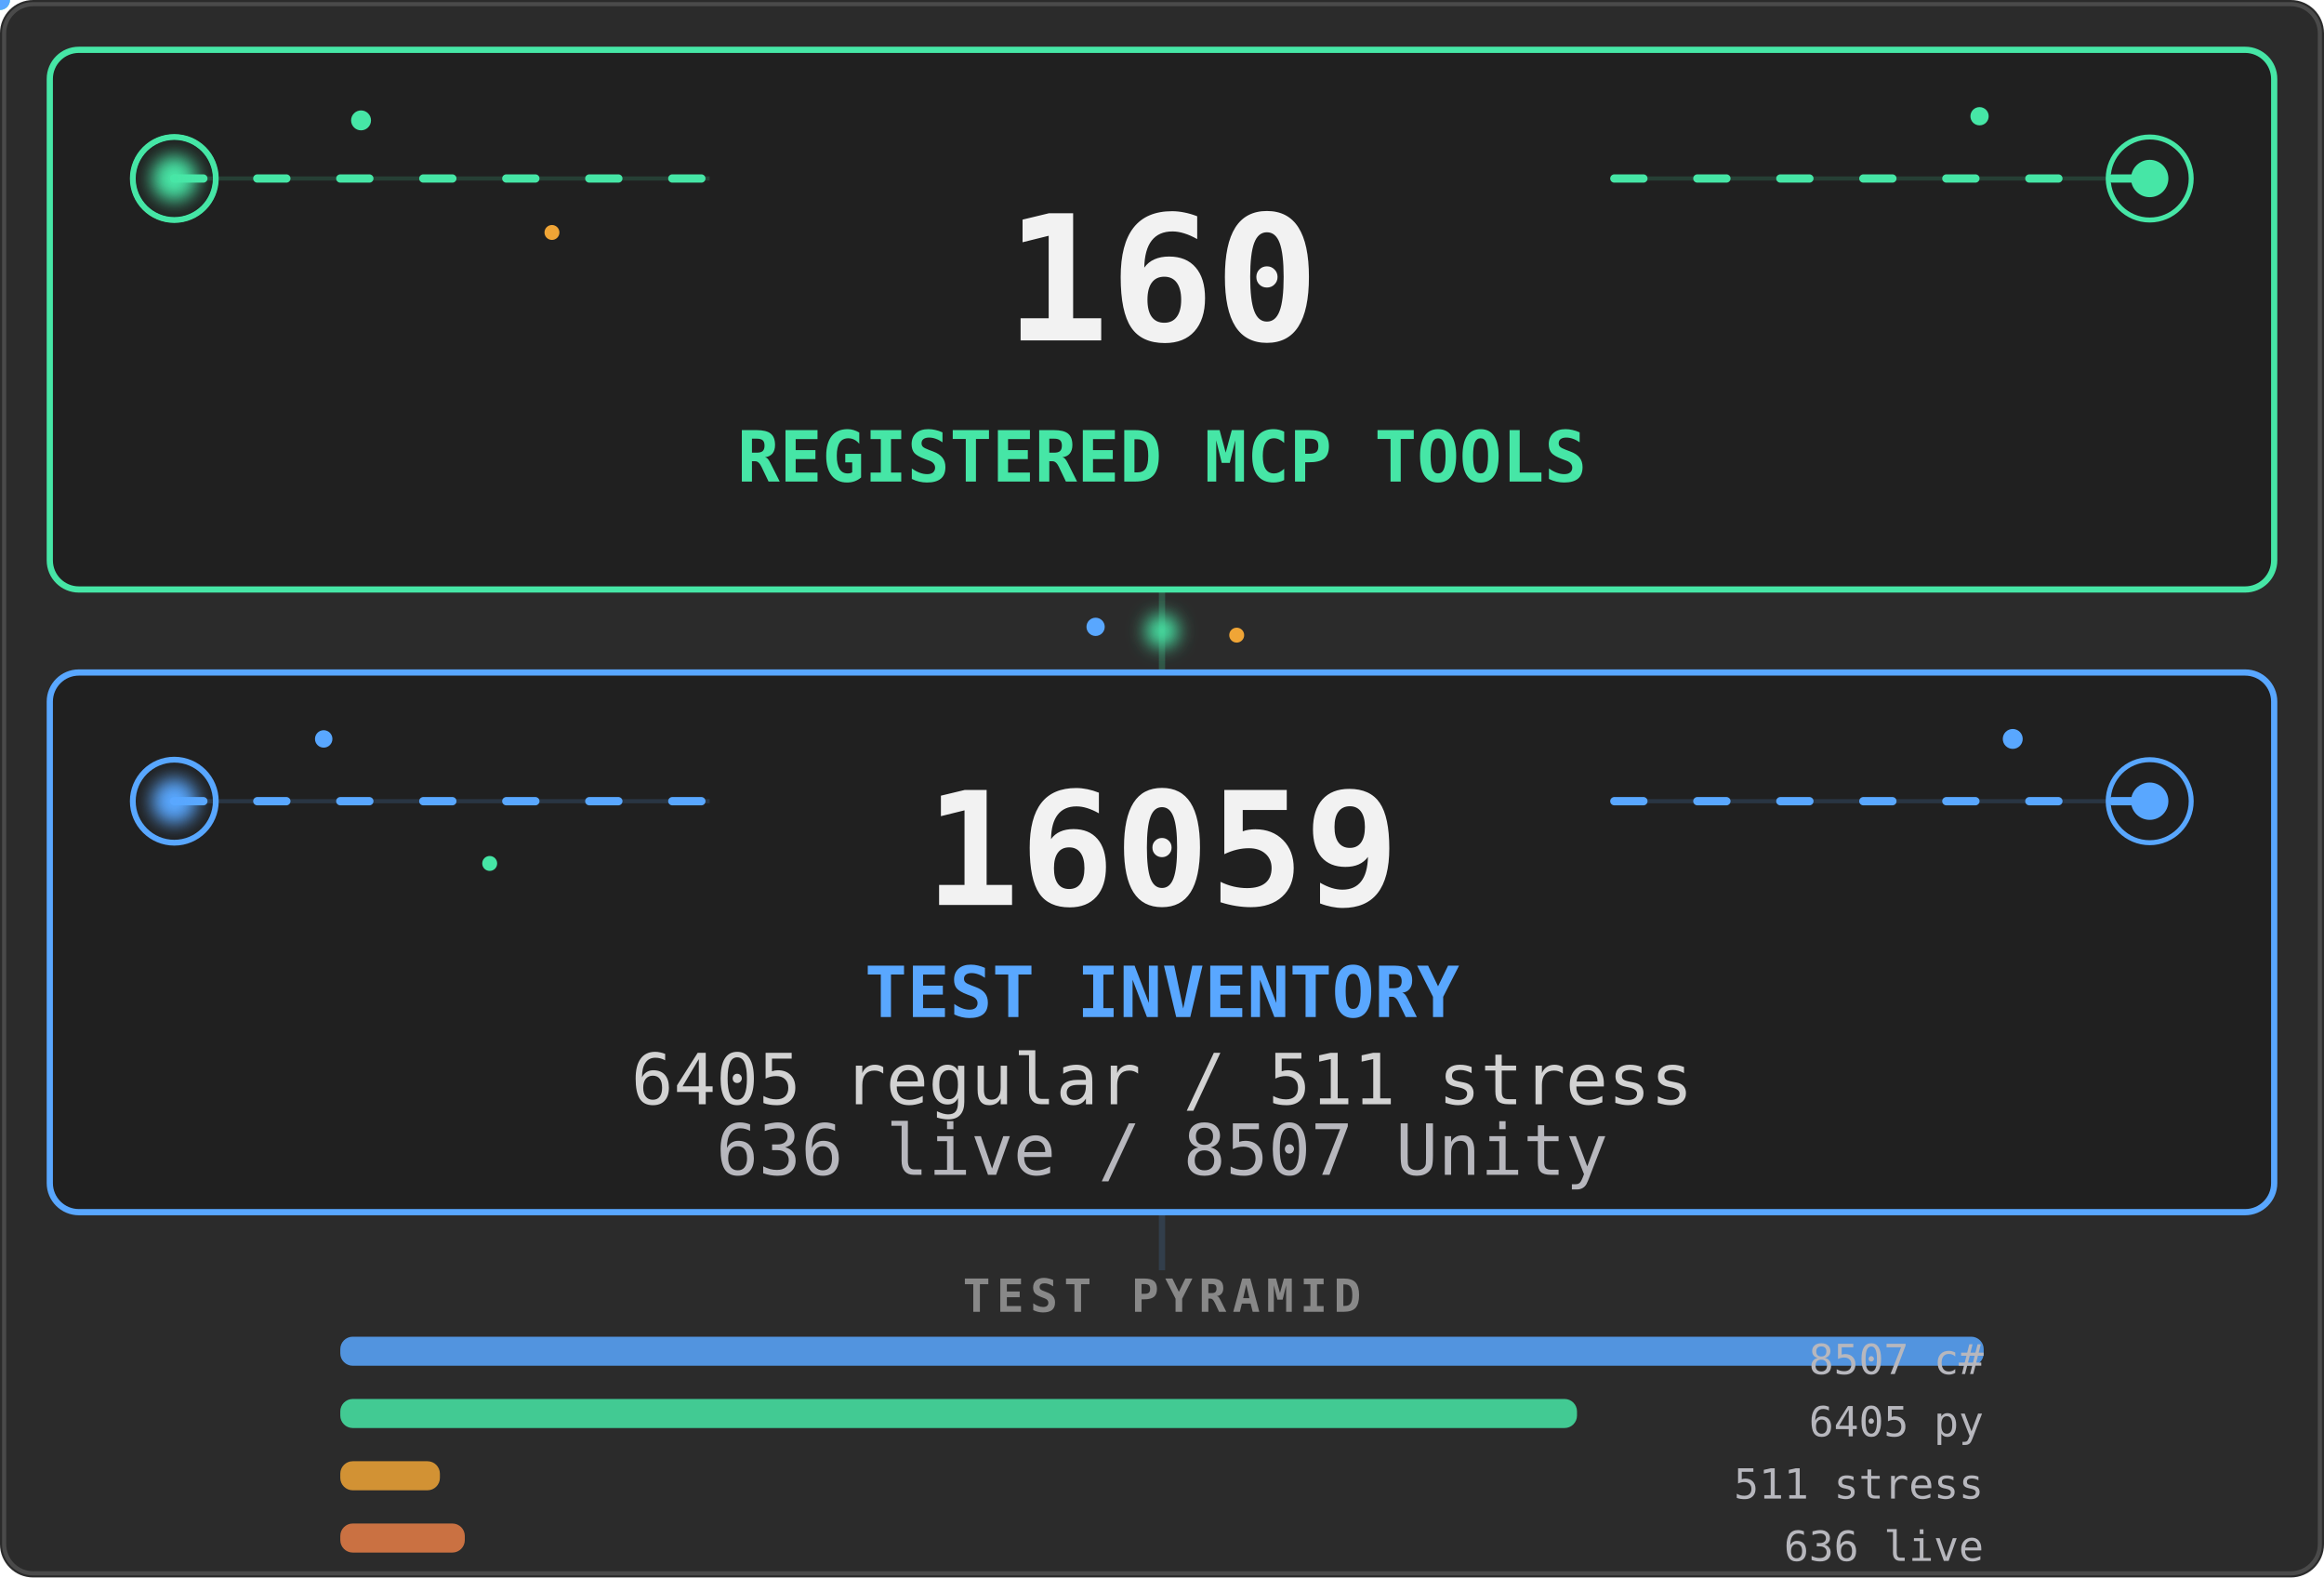
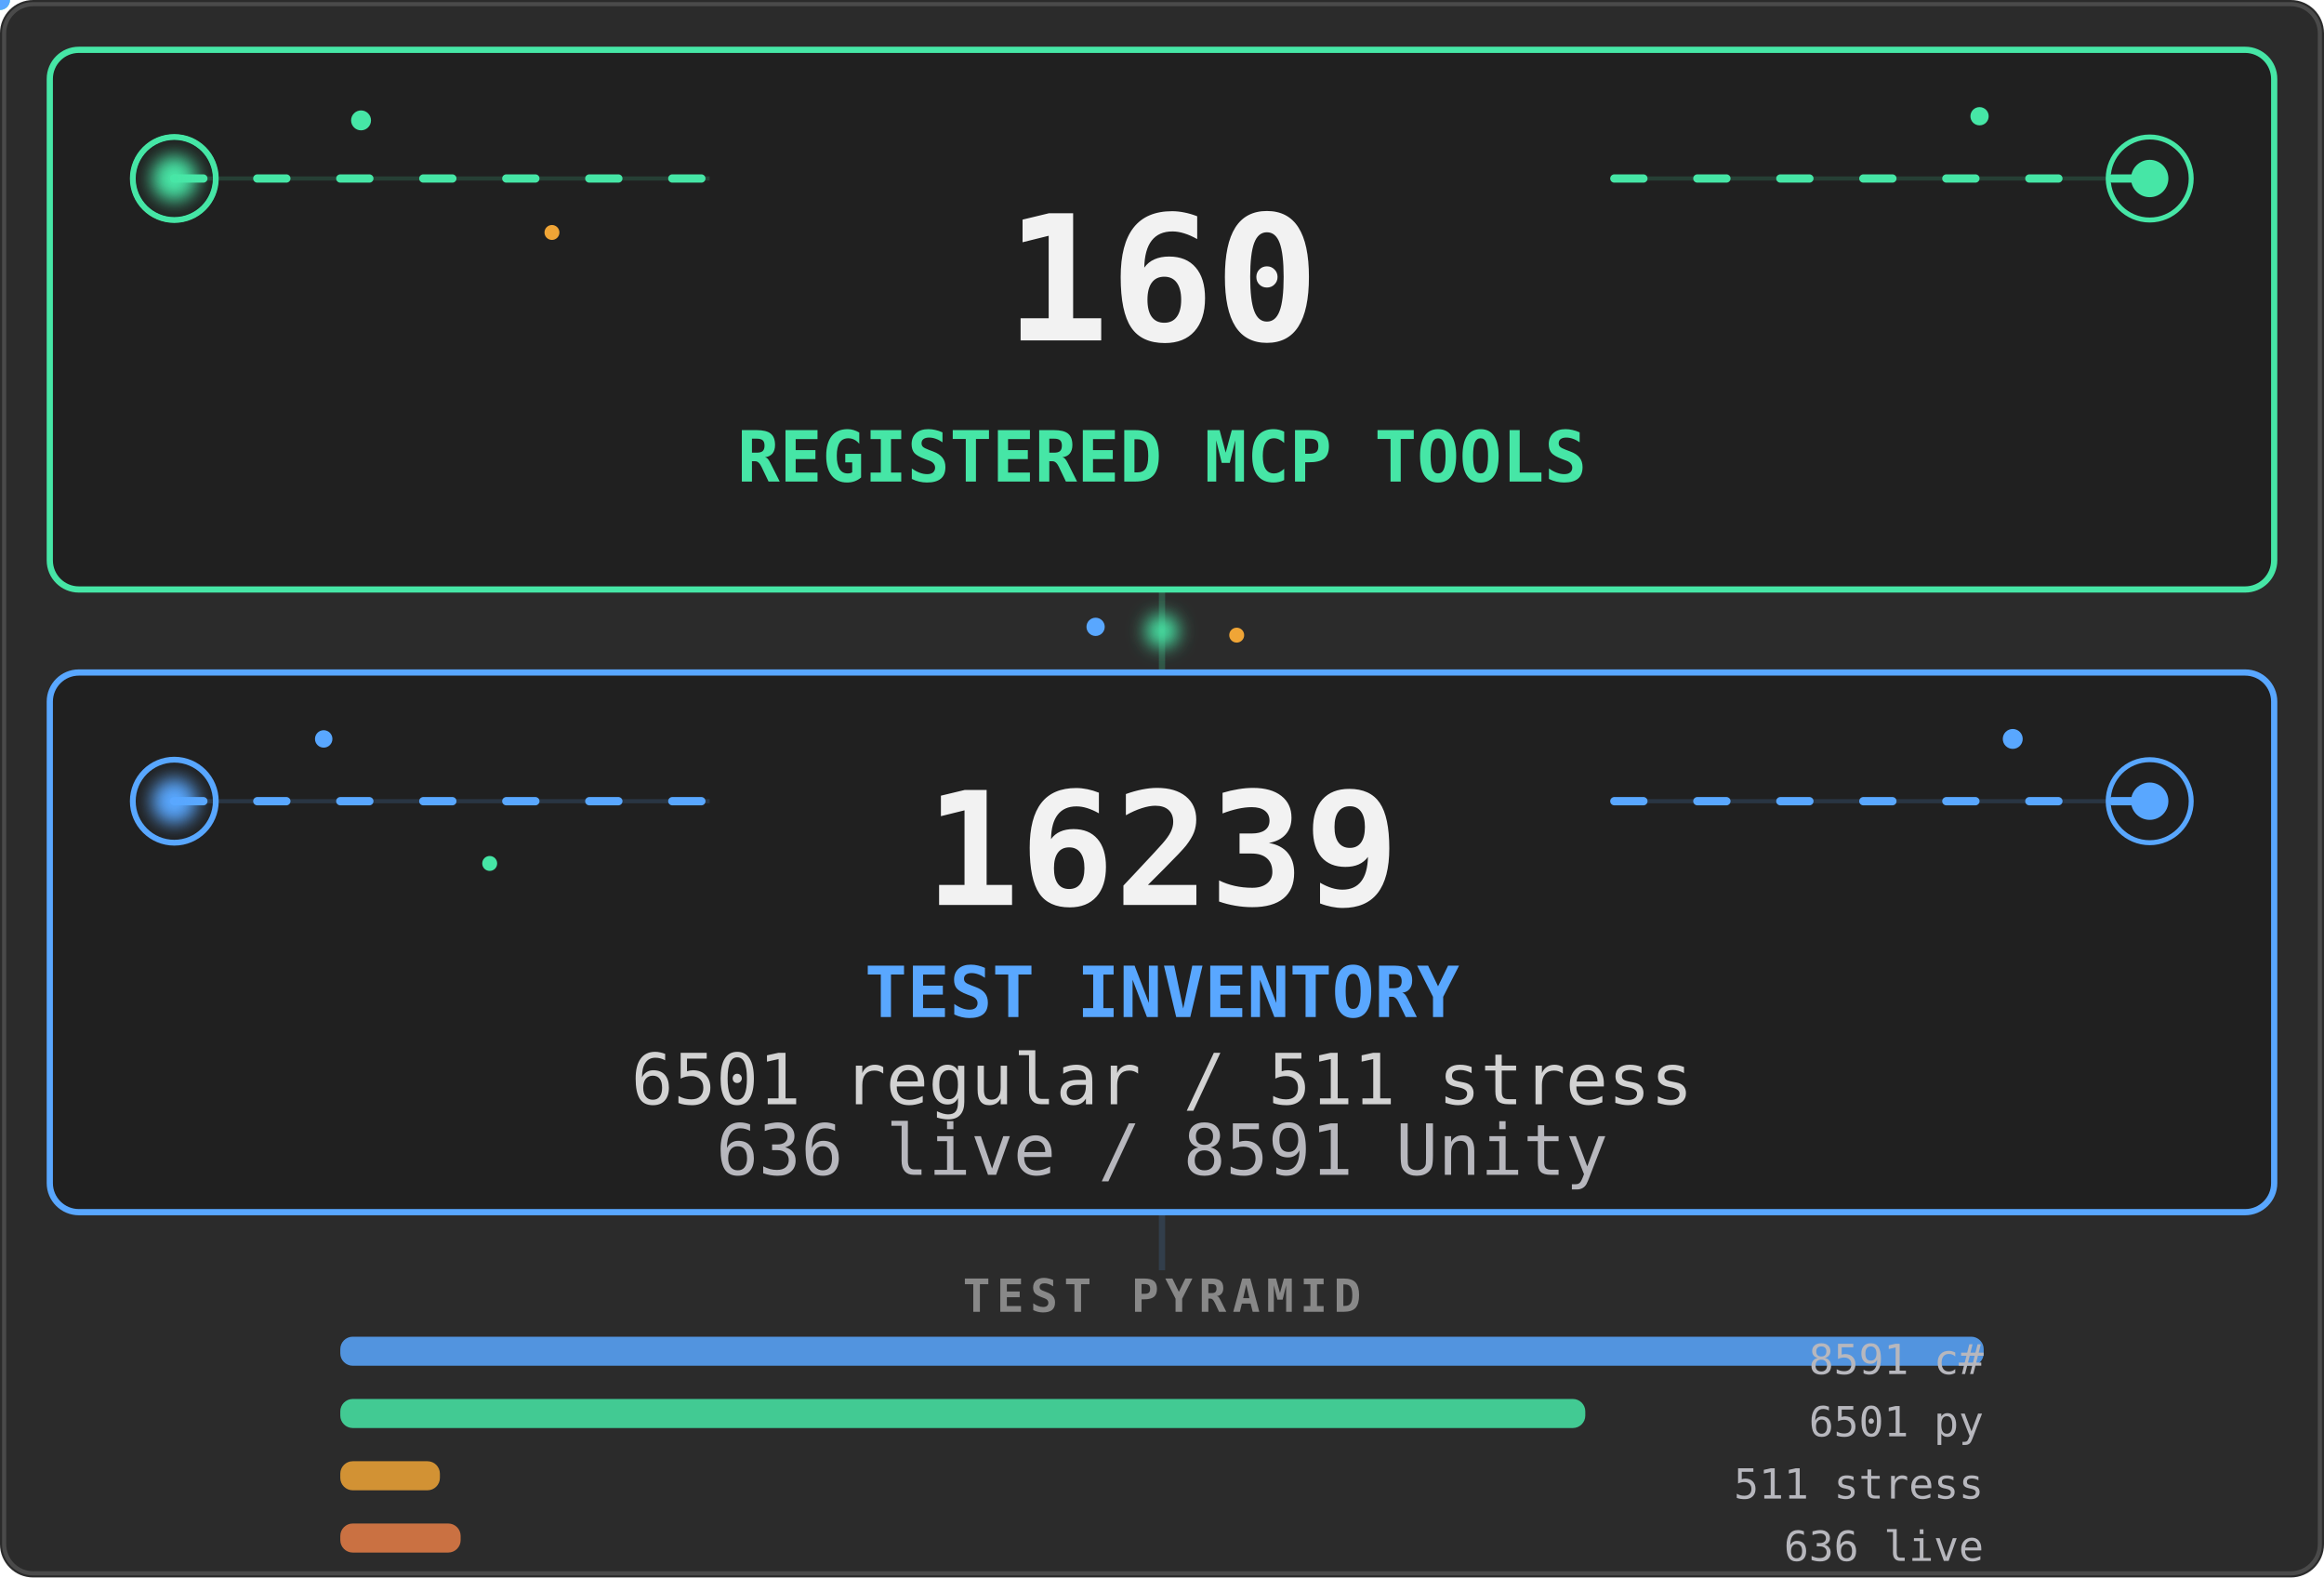
<svg xmlns="http://www.w3.org/2000/svg" viewBox="0 0 560 380" width="560" height="380" role="img" aria-labelledby="stats-title stats-desc">
  <defs>
    <filter id="stats-core-glow" x="-80%" y="-80%" width="260%" height="260%">
      <feGaussianBlur stdDeviation="2.2" />
    </filter>
    <clipPath id="stats-tools-clip">
      <rect x="12" y="12" width="536" height="130" rx="7" />
    </clipPath>
    <clipPath id="stats-tests-clip">
      <rect x="12" y="162" width="536" height="130" rx="7" />
    </clipPath>
    <linearGradient id="stats-tools-scan" x1="0" y1="0" x2="1" y2="0">
      <stop offset="0" stop-color="#46e6a6" stop-opacity="0" />
      <stop offset=".5" stop-color="#46e6a6" stop-opacity=".2" />
      <stop offset="1" stop-color="#46e6a6" stop-opacity="0" />
    </linearGradient>
    <linearGradient id="stats-tests-scan" x1="0" y1="0" x2="1" y2="0">
      <stop offset="0" stop-color="#59a7ff" stop-opacity="0" />
      <stop offset=".5" stop-color="#59a7ff" stop-opacity=".18" />
      <stop offset="1" stop-color="#59a7ff" stop-opacity="0" />
    </linearGradient>
  </defs>
  <style>
    .stats-card {
      fill: #202020;
      stroke-width: 1.5;
    }
    .stats-aura {
      transform-box: fill-box;
      transform-origin: center;
      animation: stats-aura-breathe 4.2s ease-in-out infinite;
    }
    .stats-aura-tests { animation-delay: -2.1s; }
    .stats-flow {
      fill: none;
      stroke-width: 2;
      stroke-linecap: round;
      stroke-dasharray: 7 13;
      animation: stats-flow 3.8s linear infinite;
    }
    .stats-flow-tests {
      animation-delay: -1.9s;
      animation-duration: 4.4s;
    }
    .stats-ring {
      fill: none;
      transform-box: fill-box;
      transform-origin: center;
      animation: stats-ring-life 3.2s ease-out infinite;
    }
    .stats-ring-mid { animation-delay: -1.05s; }
    .stats-ring-late { animation-delay: -2.1s; }
    .stats-ring-tests { animation-duration: 3.7s; }
    .stats-core {
      transform-box: fill-box;
      transform-origin: center;
      animation: stats-core-life 2.8s ease-in-out infinite;
    }
    .stats-core-tests {
      animation-delay: -1.4s;
      animation-duration: 3.2s;
    }
    .stats-scan {
      animation: stats-scan-yoyo 5.4s ease-in-out infinite alternate;
    }
    .stats-scan-tests {
      animation-delay: -2.7s;
      animation-duration: 6.2s;
    }
    .stats-spore {
      transform-box: fill-box;
      transform-origin: center;
      animation: stats-spore-drift 5.1s ease-in-out infinite alternate;
    }
    .stats-spore-b { animation-delay: -1.7s; animation-duration: 6.3s; }
    .stats-spore-c { animation-delay: -3.4s; animation-duration: 4.7s; }
    .stats-spore-phase-1 { animation-delay: -.6s; animation-duration: 5.5s; }
    .stats-spore-phase-2 { animation-delay: -1.3s; animation-duration: 4.8s; }
    .stats-spore-phase-3 { animation-delay: -2.2s; animation-duration: 6s; }
    .stats-spore-phase-4 { animation-delay: -3.1s; animation-duration: 5.2s; }
    .stats-spore-phase-5 { animation-delay: -4s; animation-duration: 6.6s; }
    .stats-spore-phase-6 { animation-delay: -4.8s; animation-duration: 5.8s; }
    .stats-bridge {
      transform-box: fill-box;
      transform-origin: center;
      animation: stats-bridge-life 3.6s ease-in-out infinite;
    }
    .motion-particle { pointer-events: none; }
    @keyframes stats-aura-breathe {
      0%, 100% { opacity: .07; transform: scale(.985); }
      50% { opacity: .2; transform: scale(1.015); }
    }
    @keyframes stats-flow {
      from { stroke-dashoffset: 0; }
      to { stroke-dashoffset: -40; }
    }
    @keyframes stats-ring-life {
      0% { opacity: .7; transform: scale(.45); }
      72%, 100% { opacity: 0; transform: scale(1.85); }
    }
    @keyframes stats-core-life {
      0%, 100% { opacity: .8; transform: scale(.86); }
      50% { opacity: 1; transform: scale(1.12); }
    }
    @keyframes stats-scan-yoyo {
      0% { opacity: 0; transform: translateX(-76px); }
      16%, 84% { opacity: .8; }
      100% { opacity: 0; transform: translateX(596px); }
    }
    @keyframes stats-spore-drift {
      0% { opacity: .2; transform: translate(-5px, 4px) scale(.72); }
      48% { opacity: .72; transform: translate(4px, -5px) scale(1.12); }
      100% { opacity: .3; transform: translate(9px, 3px) scale(.84); }
    }
    @keyframes stats-bridge-life {
      0%, 100% { opacity: .38; transform: scale(.82); }
      50% { opacity: 1; transform: scale(1.12); }
    }
    @media (prefers-reduced-motion: reduce) {
      .stats-aura, .stats-flow, .stats-ring, .stats-core,
      .stats-scan, .stats-spore, .stats-bridge {
        animation: none !important;
      }
      .stats-aura { opacity: .1; }
      .stats-flow { stroke-dasharray: none; opacity: .42; }
      .stats-ring { opacity: .18; }
      .stats-core { opacity: 1; }
      .stats-scan, .motion-particle { display: none; }
      .stats-spore { opacity: .3; }
      .stats-bridge { opacity: .75; }
    }
  </style>
  <rect width="560" height="380" rx="8" fill="#2b2b2b" />
  <rect x="1" y="1" width="558" height="378" rx="7" fill="none" stroke="#4a4a4a" />
  <path d="M280 142V162" stroke="#46e6a6" stroke-width="1.5" opacity=".22" />
  <circle class="stats-bridge" cx="280" cy="152" r="4" fill="#46e6a6" filter="url(#stats-core-glow)" />
  <circle class="stats-spore stats-spore-b stats-spore-phase-1" cx="264" cy="151" r="2.2" fill="#59a7ff" />
  <circle class="stats-spore stats-spore-c stats-spore-phase-2" cx="298" cy="153" r="1.8" fill="#f0a536" />
  <rect class="stats-aura" x="12" y="12" width="536" height="130" rx="7" fill="#46e6a6" />
  <rect class="stats-card" x="12" y="12" width="536" height="130" rx="7" stroke="#46e6a6" />
  <g clip-path="url(#stats-tools-clip)">
    <rect class="stats-scan" x="-70" y="12" width="74" height="130" fill="url(#stats-tools-scan)" />
  </g>
  <path d="M42 43H171M389 43H518" stroke="#46e6a6" opacity=".16" />
  <path class="stats-flow" d="M42 43H171M389 43H518" stroke="#46e6a6" />
  <g aria-hidden="true">
    <circle class="stats-ring" cx="42" cy="43" r="10" stroke="#46e6a6" stroke-width="1.4" />
    <circle class="stats-ring stats-ring-mid" cx="42" cy="43" r="10" stroke="#46e6a6" stroke-width="1.2" />
    <circle class="stats-ring stats-ring-late" cx="518" cy="43" r="10" stroke="#46e6a6" stroke-width="1.2" />
    <circle class="stats-core" cx="42" cy="43" r="5.5" fill="#46e6a6" filter="url(#stats-core-glow)" />
    <circle class="stats-core" cx="518" cy="43" r="4.5" fill="#46e6a6" />
    <circle class="stats-spore" cx="87" cy="29" r="2.4" fill="#46e6a6" />
    <circle class="stats-spore stats-spore-b stats-spore-phase-3" cx="133" cy="56" r="1.8" fill="#f0a536" />
    <circle class="stats-spore stats-spore-c stats-spore-phase-4" cx="477" cy="28" r="2.2" fill="#46e6a6" />
    <g class="motion-particle">
      <circle r="2.4" fill="#46e6a6">
        <animateMotion dur="4.8s" begin="-1.3s" repeatCount="indefinite" path="M42 43H171" />
        <animate attributeName="opacity" values="0;.9;.9;0" dur="4.8s" begin="-1.3s" repeatCount="indefinite" />
      </circle>
    </g>
    <g class="motion-particle">
      <circle r="2" fill="#46e6a6">
        <animateMotion dur="5.6s" begin="-4.1s" repeatCount="indefinite" path="M389 43H518" />
        <animate attributeName="opacity" values="0;.75;.75;0" dur="5.6s" begin="-4.1s" repeatCount="indefinite" />
      </circle>
    </g>
  </g>
  <g font-family="ui-monospace, SFMono-Regular, Menlo, Consolas, monospace">
    <text x="280" y="82" text-anchor="middle" fill="#f2f2f2" font-size="42" data-biome-marker="TOOLS" font-weight="700" data-mobile-critical="true">160</text>
    <text x="280" y="116" text-anchor="middle" fill="#46e6a6" font-size="17" font-weight="700" data-mobile-critical="true">REGISTERED MCP TOOLS</text>
  </g>
  <rect class="stats-aura stats-aura-tests" x="12" y="162" width="536" height="130" rx="7" fill="#59a7ff" />
  <rect class="stats-card stats-card-tests" x="12" y="162" width="536" height="130" rx="7" stroke="#59a7ff" />
  <g clip-path="url(#stats-tests-clip)">
    <rect class="stats-scan stats-scan-tests" x="-70" y="162" width="74" height="130" fill="url(#stats-tests-scan)" />
  </g>
  <path d="M42 193H171M389 193H518" stroke="#59a7ff" opacity=".16" />
  <path class="stats-flow stats-flow-tests" d="M42 193H171M389 193H518" stroke="#59a7ff" />
  <g aria-hidden="true">
    <circle class="stats-ring stats-ring-tests" cx="42" cy="193" r="10" stroke="#59a7ff" stroke-width="1.4" />
    <circle class="stats-ring stats-ring-mid stats-ring-tests" cx="518" cy="193" r="10" stroke="#59a7ff" stroke-width="1.2" />
    <circle class="stats-core stats-core-tests" cx="42" cy="193" r="5.5" fill="#59a7ff" filter="url(#stats-core-glow)" />
    <circle class="stats-core stats-core-tests" cx="518" cy="193" r="4.5" fill="#59a7ff" />
    <circle class="stats-spore stats-spore-c stats-spore-phase-5" cx="78" cy="178" r="2.1" fill="#59a7ff" />
    <circle class="stats-spore stats-spore-phase-6" cx="118" cy="208" r="1.8" fill="#46e6a6" />
    <circle class="stats-spore stats-spore-b stats-spore-phase-2" cx="485" cy="178" r="2.4" fill="#59a7ff" />
    <g class="motion-particle">
      <circle r="2.4" fill="#59a7ff">
        <animateMotion dur="5.2s" begin="-3.7s" repeatCount="indefinite" path="M42 193H171" />
        <animate attributeName="opacity" values="0;.9;.9;0" dur="5.2s" begin="-3.7s" repeatCount="indefinite" />
      </circle>
    </g>
    <g class="motion-particle">
      <circle r="2" fill="#59a7ff">
        <animateMotion dur="4.6s" begin="-.8s" repeatCount="indefinite" path="M389 193H518" />
        <animate attributeName="opacity" values="0;.75;.75;0" dur="4.6s" begin="-.8s" repeatCount="indefinite" />
      </circle>
    </g>
  </g>
  <g font-family="ui-monospace, SFMono-Regular, Menlo, Consolas, monospace">
-     <text x="280" y="218" text-anchor="middle" fill="#f2f2f2" font-size="38" data-biome-marker="TESTS" font-weight="700" data-mobile-critical="true">16059</text>
+     <text x="280" y="218" text-anchor="middle" fill="#f2f2f2" font-size="38" data-biome-marker="TESTS" font-weight="700" data-mobile-critical="true">16239</text>
    <text x="280" y="245" text-anchor="middle" fill="#59a7ff" font-size="17" font-weight="700" data-mobile-critical="true">TEST INVENTORY</text>
-     <text x="280" y="266" text-anchor="middle" fill="#d2d2d2" font-size="17" data-biome-marker="BREAKDOWN_PRIMARY" data-mobile-critical="true">6405 regular / 511 stress</text>
-     <text x="280" y="283" text-anchor="middle" fill="#b7b7bd" font-size="17" data-biome-marker="BREAKDOWN_SECONDARY" data-mobile-critical="true">636 live / 8507 Unity</text>
+     <text x="280" y="266" text-anchor="middle" fill="#d2d2d2" font-size="17" data-biome-marker="BREAKDOWN_PRIMARY" data-mobile-critical="true">6501 regular / 511 stress</text>
+     <text x="280" y="283" text-anchor="middle" fill="#b7b7bd" font-size="17" data-biome-marker="BREAKDOWN_SECONDARY" data-mobile-critical="true">636 live / 8591 Unity</text>
  </g>
  <path d="M280 292V306" stroke="#59a7ff" stroke-width="1.5" opacity=".15" />
  <g font-family="ui-monospace, SFMono-Regular, Menlo, Consolas, monospace">
    <text x="280" y="316" text-anchor="middle" fill="#888" font-size="11" font-weight="600" letter-spacing="1.5">TEST PYRAMID</text>
    <rect data-biome-bar="CS" x="82" y="322" height="7" width="396" rx="3" fill="#59a7ff" opacity=".85" />
-     <text data-biome-bar-label="CS" x="478" y="331" text-anchor="end" fill="#b7b7bd" font-size="10">8507 c#</text>
-     <rect data-biome-bar="PY" x="82" y="337" height="7" width="298" rx="3" fill="#46e6a6" opacity=".85" />
-     <text data-biome-bar-label="PY" x="478" y="346" text-anchor="end" fill="#b7b7bd" font-size="10">6405 py</text>
+     <text data-biome-bar-label="CS" x="478" y="331" text-anchor="end" fill="#b7b7bd" font-size="10">8591 c#</text>
+     <rect data-biome-bar="PY" x="82" y="337" height="7" width="300" rx="3" fill="#46e6a6" opacity=".85" />
+     <text data-biome-bar-label="PY" x="478" y="346" text-anchor="end" fill="#b7b7bd" font-size="10">6501 py</text>
    <rect data-biome-bar="STRESS" x="82" y="352" height="7" width="24" rx="3" fill="#f0a536" opacity=".85" />
    <text data-biome-bar-label="STRESS" x="478" y="361" text-anchor="end" fill="#b7b7bd" font-size="10">511 stress</text>
-     <rect data-biome-bar="LIVE" x="82" y="367" height="7" width="30" rx="3" fill="#e67e46" opacity=".85" />
+     <rect data-biome-bar="LIVE" x="82" y="367" height="7" width="29" rx="3" fill="#e67e46" opacity=".85" />
    <text data-biome-bar-label="LIVE" x="478" y="376" text-anchor="end" fill="#b7b7bd" font-size="10">636 live</text>
  </g>
</svg>
